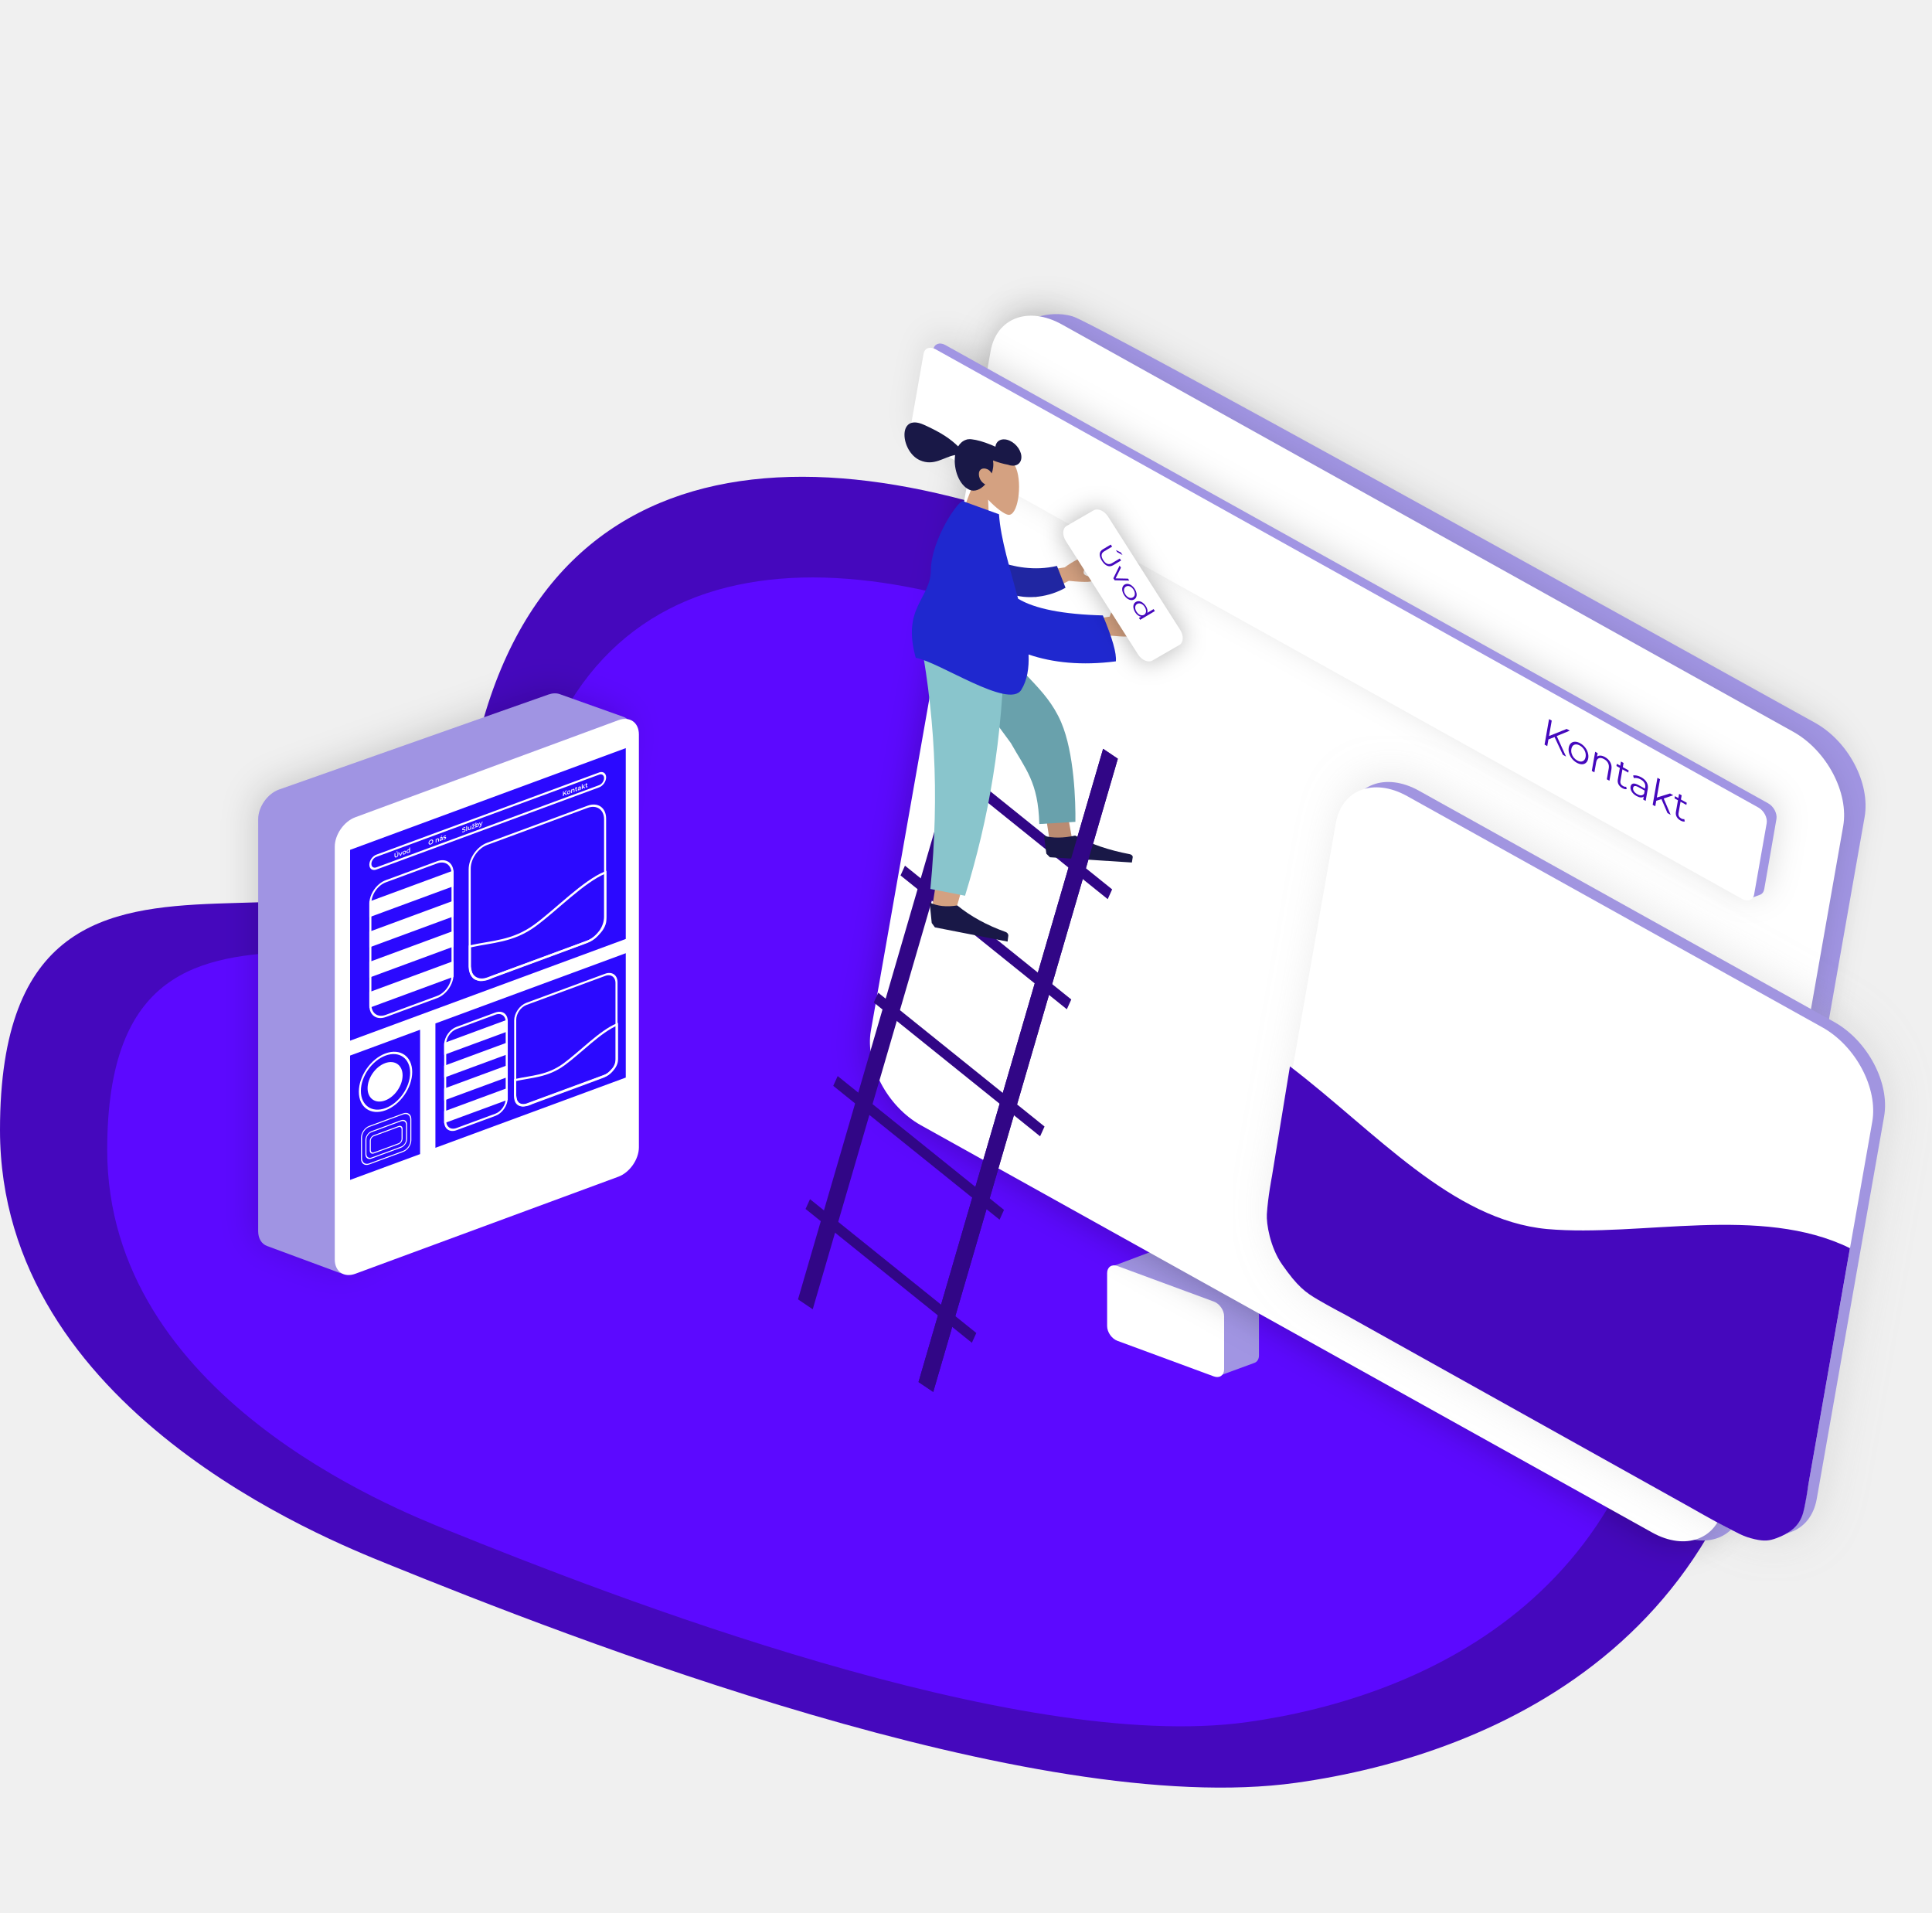
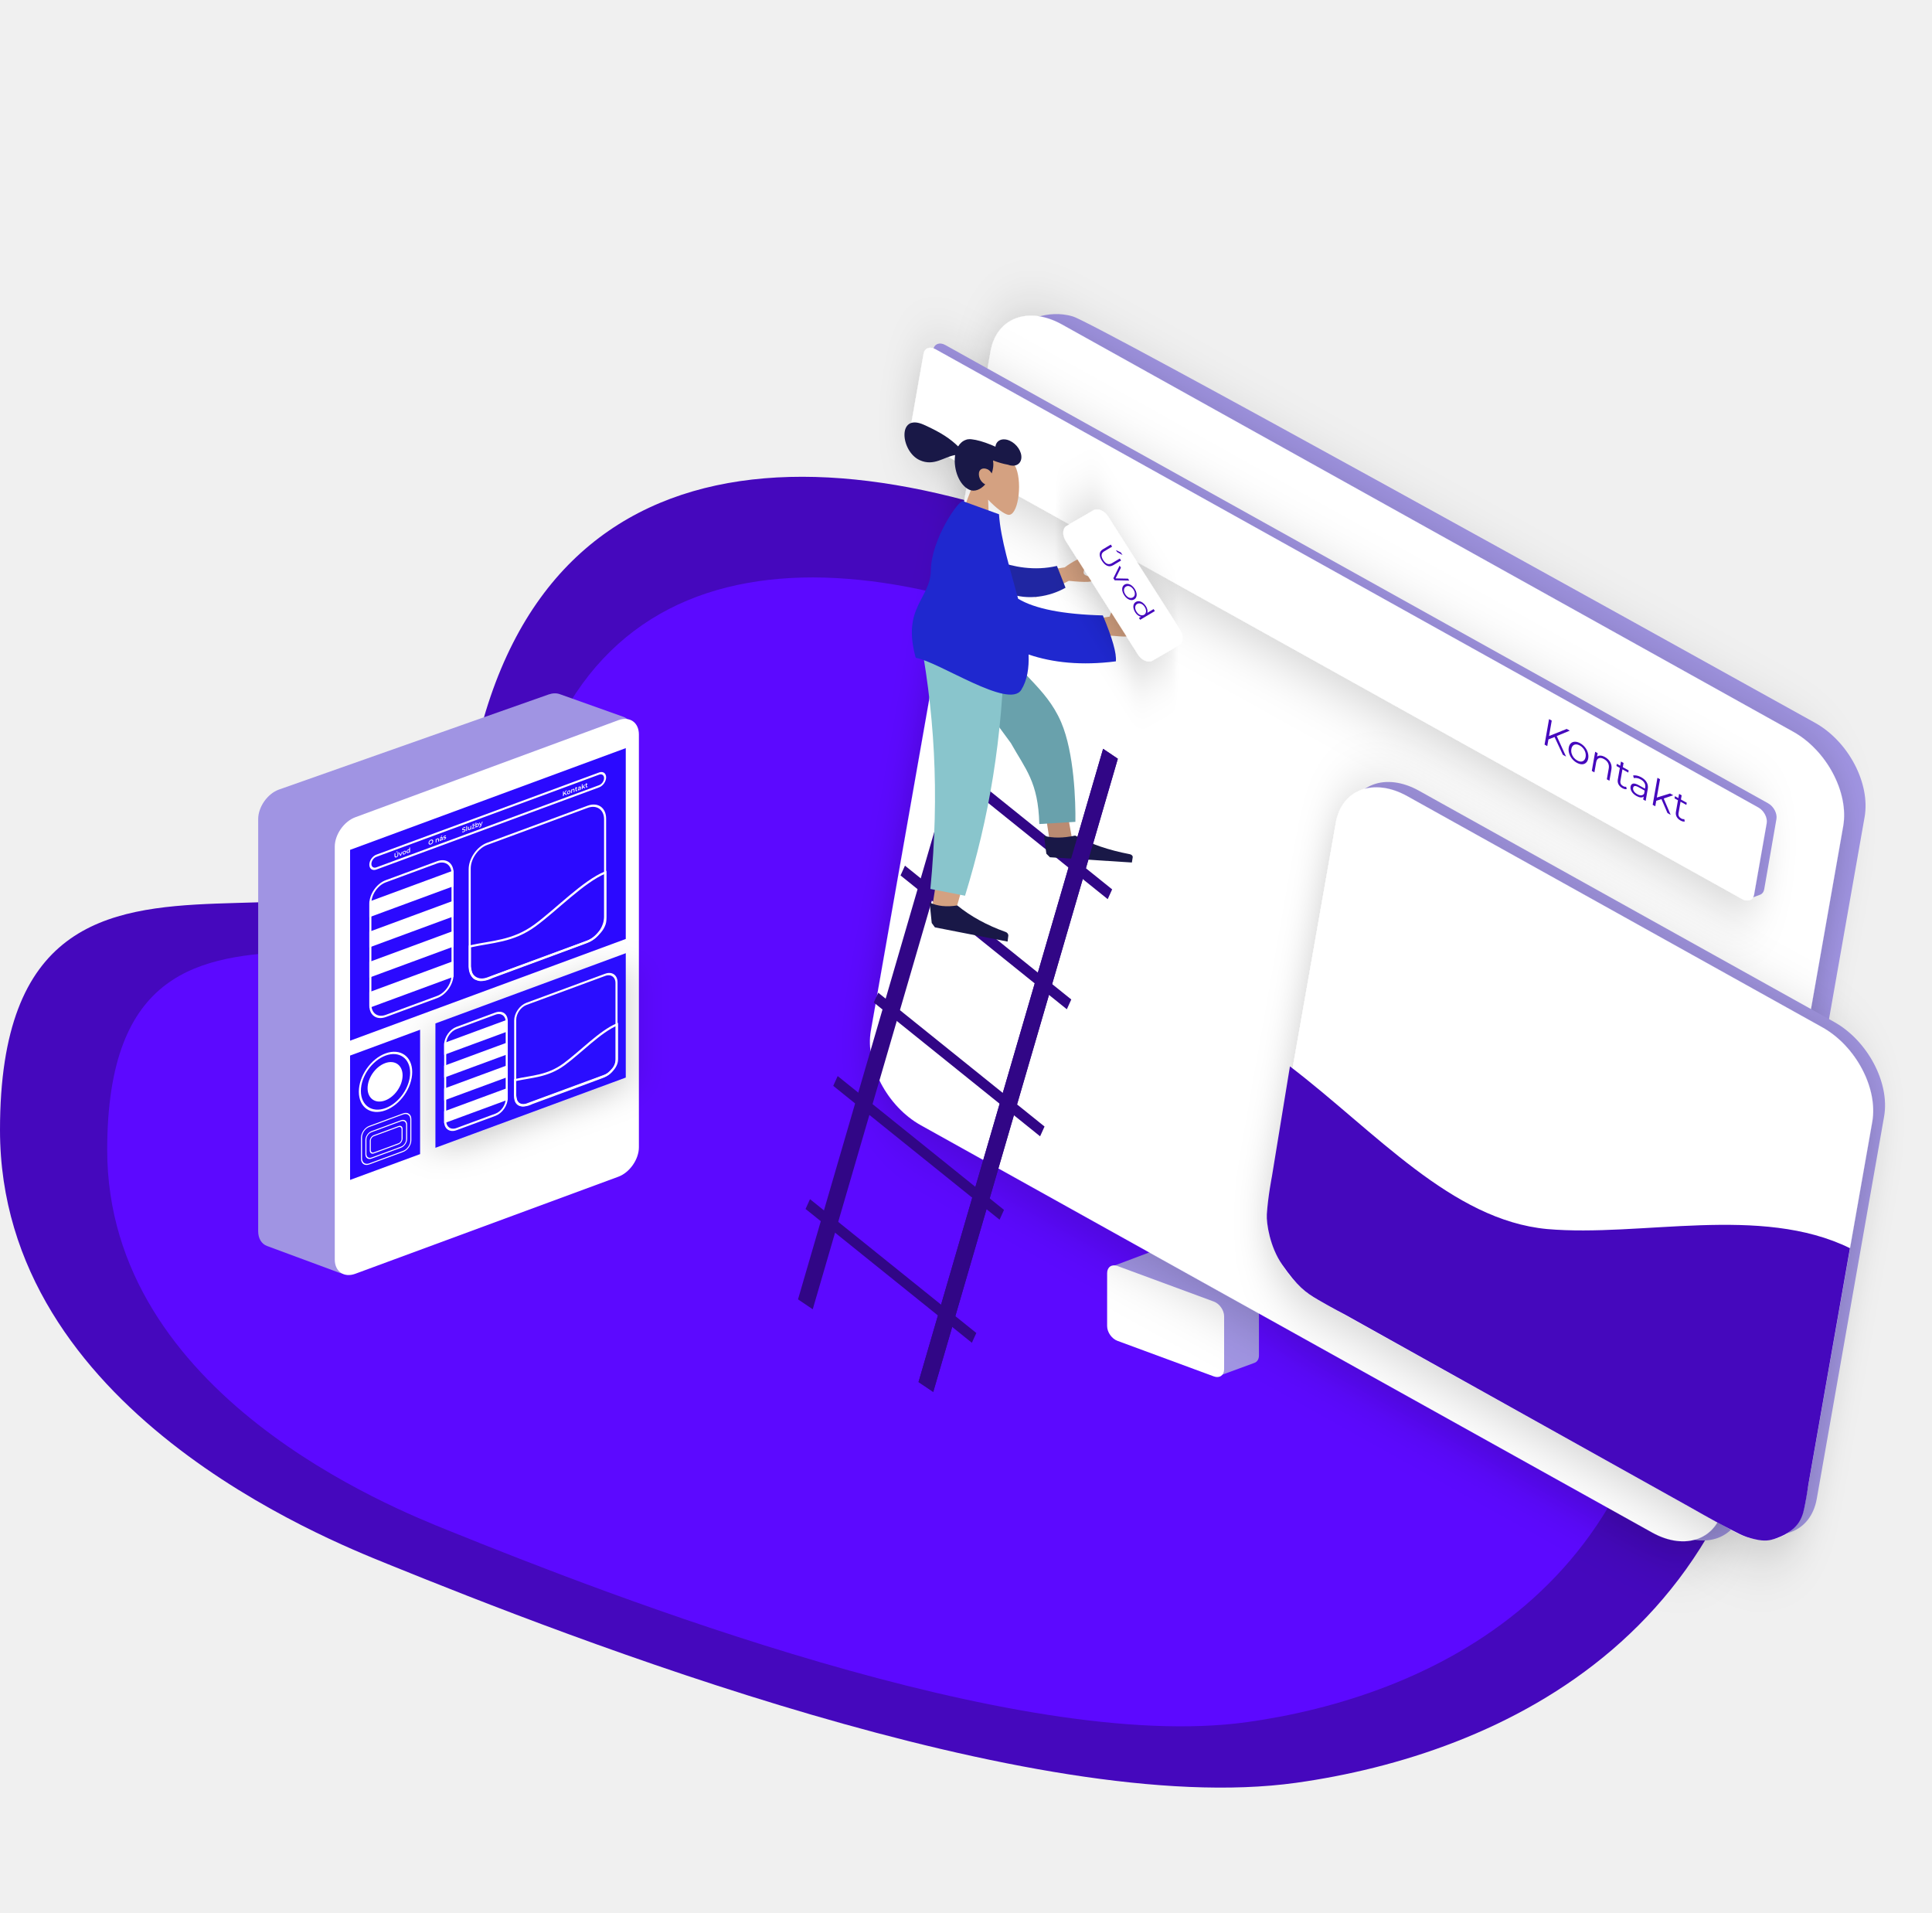
<svg xmlns="http://www.w3.org/2000/svg" width="883" height="874" viewBox="0 0 883 874" fill="none">
  <path d="M813 569.524C813 746.851 683.559 801.912 592.463 814.661C472.537 831.445 259.825 748.233 177.058 714.656C149.292 703.392 0 644.353 0 516.339C0 329.323 191.974 484.22 216.594 346.237C283.921 26.318 813 382.508 813 569.524Z" fill="#4508BD" />
  <path d="M764 572.081C764 727.501 650.162 775.76 570.047 786.934C464.576 801.645 277.505 728.713 204.715 699.283C180.296 689.411 49 637.666 49 525.466C49 361.555 217.833 497.315 239.486 376.379C298.697 95.983 764 408.169 764 572.081Z" fill="#5C09FF" />
  <path d="M525.189 572.344C526.013 572.033 527 572.081 528.004 572.481L570.826 589.504C573.367 590.514 575.391 593.477 575.391 596.186V619.398C575.391 621.041 574.633 622.3 573.364 622.766L557.041 628.751L517.766 609.333C515.898 608.409 514.342 606.434 513.813 604.315L507.496 579.01L525.189 572.344Z" fill="#A195E3" />
  <rect width="56.996" height="34.197" rx="5" transform="matrix(0.938191 0.346117 0 1 506 576.775)" fill="white" />
-   <g filter="url(#filter0_d)">
+   <g>
    <path d="M118 374.304C118 368.722 122.288 362.638 127.525 360.791L250.69 317.361C252.523 316.715 254.307 316.658 255.823 317.198L284.881 327.548C287.986 328.653 289.532 332.09 288.812 336.284L258.158 514.742C257.452 518.848 254.704 522.915 251.127 525.144L162.578 580.329C159.983 581.946 157.247 582.406 155.054 581.594L122.034 569.365C119.507 568.429 118 565.915 118 562.636V374.304Z" fill="#A094E3" />
  </g>
  <rect width="148.157" height="208.614" rx="10" transform="matrix(0.938191 -0.346117 0 1 153 376.917)" fill="white" />
  <rect width="134.301" height="87.204" transform="matrix(0.938191 -0.346117 0 1 160 388.354)" fill="#2B09FF" />
-   <rect width="92.732" height="56.831" transform="matrix(0.938191 -0.346117 0 1 199 467.676)" fill="#2B09FF" />
+   <rect width="92.732" height="56.831" transform="matrix(0.938191 -0.346117 0 1 199 467.676)" fill="#2B09FF" filter="url(#shadow-1)" />
  <rect x="0.469" y="0.327" width="114.352" height="5.807" rx="2.904" transform="matrix(0.938191 -0.346117 0 1 168.831 391.892)" stroke="white" />
  <rect x="0.469" y="0.327" width="40.026" height="61.551" rx="7.5" transform="matrix(0.938191 -0.346117 0 1 168.831 405.138)" stroke="white" />
  <rect x="1.683" y="1.173" width="37.439" height="3.587" transform="matrix(0.938191 -0.346117 0 1 168.906 453.944)" fill="white" />
  <rect x="1.683" y="1.173" width="37.439" height="3.587" transform="matrix(0.938191 -0.346117 0 1 168.906 453.944)" fill="white" />
  <rect x="1.683" y="1.173" width="37.439" height="3.587" transform="matrix(0.938191 -0.346117 0 1 168.906 453.944)" stroke="white" stroke-width="3.587" />
  <rect x="1.683" y="1.173" width="37.439" height="3.587" transform="matrix(0.938191 -0.346117 0 1 168.906 440.146)" fill="white" />
  <rect x="1.683" y="1.173" width="37.439" height="3.587" transform="matrix(0.938191 -0.346117 0 1 168.906 440.146)" fill="white" />
  <rect x="1.683" y="1.173" width="37.439" height="3.587" transform="matrix(0.938191 -0.346117 0 1 168.906 440.146)" stroke="white" stroke-width="3.587" />
  <rect x="1.683" y="1.173" width="37.439" height="3.587" transform="matrix(0.938191 -0.346117 0 1 168.906 426.347)" fill="white" />
  <rect x="1.683" y="1.173" width="37.439" height="3.587" transform="matrix(0.938191 -0.346117 0 1 168.906 426.347)" fill="white" />
  <rect x="1.683" y="1.173" width="37.439" height="3.587" transform="matrix(0.938191 -0.346117 0 1 168.906 426.347)" stroke="white" stroke-width="3.587" />
  <rect x="1.683" y="1.173" width="37.439" height="3.587" transform="matrix(0.938191 -0.346117 0 1 168.906 412.55)" fill="white" />
  <rect x="1.683" y="1.173" width="37.439" height="3.587" transform="matrix(0.938191 -0.346117 0 1 168.906 412.55)" fill="white" />
  <rect x="1.683" y="1.173" width="37.439" height="3.587" transform="matrix(0.938191 -0.346117 0 1 168.906 412.55)" stroke="white" stroke-width="3.587" />
  <rect x="0.469" y="0.327" width="29.975" height="46.227" rx="5.5" transform="matrix(0.938191 -0.346117 0 1 203.029 471.482)" stroke="white" />
  <rect x="1.271" y="0.886" width="28.267" height="2.709" transform="matrix(0.938191 -0.346117 0 1 203.078 508.291)" fill="white" />
  <rect x="1.271" y="0.886" width="28.267" height="2.709" transform="matrix(0.938191 -0.346117 0 1 203.078 508.291)" fill="white" />
  <rect x="1.271" y="0.886" width="28.267" height="2.709" transform="matrix(0.938191 -0.346117 0 1 203.078 508.291)" stroke="white" stroke-width="2.709" />
  <rect x="1.271" y="0.886" width="28.267" height="2.709" transform="matrix(0.938191 -0.346117 0 1 203.078 497.874)" fill="white" />
  <rect x="1.271" y="0.886" width="28.267" height="2.709" transform="matrix(0.938191 -0.346117 0 1 203.078 497.874)" fill="white" />
  <rect x="1.271" y="0.886" width="28.267" height="2.709" transform="matrix(0.938191 -0.346117 0 1 203.078 497.874)" stroke="white" stroke-width="2.709" />
  <rect x="1.271" y="0.886" width="28.267" height="2.709" transform="matrix(0.938191 -0.346117 0 1 203.078 487.456)" fill="white" />
  <rect x="1.271" y="0.886" width="28.267" height="2.709" transform="matrix(0.938191 -0.346117 0 1 203.078 487.456)" fill="white" />
  <rect x="1.271" y="0.886" width="28.267" height="2.709" transform="matrix(0.938191 -0.346117 0 1 203.078 487.456)" stroke="white" stroke-width="2.709" />
  <rect x="1.271" y="0.886" width="28.267" height="2.709" transform="matrix(0.938191 -0.346117 0 1 203.078 477.038)" fill="white" />
  <rect x="1.271" y="0.886" width="28.267" height="2.709" transform="matrix(0.938191 -0.346117 0 1 203.078 477.038)" fill="white" />
  <rect x="1.271" y="0.886" width="28.267" height="2.709" transform="matrix(0.938191 -0.346117 0 1 203.078 477.038)" stroke="white" stroke-width="2.709" />
  <path d="M181.188 391.781C180.916 391.881 180.704 391.878 180.552 391.773C180.4 391.665 180.324 391.459 180.324 391.155V389.97L180.69 389.835V391.005C180.69 391.417 180.857 391.561 181.191 391.438C181.523 391.315 181.689 391.048 181.689 390.636V389.466L182.049 389.333V390.518C182.049 390.822 181.973 391.084 181.821 391.304C181.671 391.522 181.46 391.68 181.188 391.781ZM181.334 389.015L181.748 388.862L181.258 389.454L180.954 389.566L181.334 389.015ZM183.935 389.135L183.291 390.975L182.928 391.109L182.283 389.745L182.649 389.61L183.116 390.626L183.598 389.26L183.935 389.135ZM184.789 390.443C184.637 390.499 184.501 390.515 184.379 390.49C184.257 390.465 184.161 390.403 184.091 390.305C184.024 390.204 183.99 390.074 183.99 389.916C183.99 389.758 184.024 389.605 184.091 389.456C184.161 389.306 184.257 389.174 184.379 389.059C184.501 388.944 184.637 388.858 184.789 388.802C184.943 388.745 185.081 388.73 185.203 388.755C185.325 388.78 185.42 388.842 185.487 388.941C185.557 389.039 185.592 389.167 185.592 389.325C185.592 389.483 185.557 389.638 185.487 389.79C185.42 389.939 185.325 390.071 185.203 390.186C185.081 390.301 184.943 390.386 184.789 390.443ZM184.789 390.122C184.919 390.074 185.026 389.989 185.11 389.866C185.195 389.743 185.237 389.606 185.237 389.456C185.237 389.306 185.195 389.201 185.11 389.14C185.026 389.079 184.919 389.072 184.789 389.12C184.66 389.168 184.553 389.253 184.469 389.377C184.386 389.499 184.345 389.635 184.345 389.785C184.345 389.935 184.386 390.041 184.469 390.103C184.553 390.163 184.66 390.17 184.789 390.122ZM187.4 387.233V389.459L187.062 389.584V389.377C187.004 389.474 186.932 389.558 186.846 389.628C186.761 389.697 186.667 389.75 186.564 389.789C186.42 389.842 186.289 389.856 186.173 389.831C186.058 389.805 185.968 389.742 185.903 389.643C185.837 389.541 185.804 389.409 185.804 389.247C185.804 389.085 185.837 388.93 185.903 388.782C185.968 388.633 186.058 388.504 186.173 388.394C186.289 388.283 186.42 388.201 186.564 388.148C186.664 388.111 186.755 388.095 186.837 388.101C186.92 388.106 186.99 388.134 187.048 388.185V387.363L187.4 387.233ZM186.606 389.452C186.691 389.421 186.767 389.373 186.834 389.308C186.902 389.241 186.955 389.162 186.995 389.072C187.034 388.981 187.054 388.886 187.054 388.786C187.054 388.686 187.034 388.605 186.995 388.544C186.955 388.482 186.902 388.444 186.834 388.429C186.767 388.412 186.691 388.419 186.606 388.45C186.522 388.481 186.446 388.53 186.378 388.597C186.311 388.662 186.257 388.74 186.218 388.83C186.179 388.921 186.159 389.016 186.159 389.116C186.159 389.216 186.179 389.297 186.218 389.358C186.257 389.42 186.311 389.459 186.378 389.476C186.446 389.491 186.522 389.483 186.606 389.452Z" fill="white" />
  <path d="M196.922 385.879C196.721 385.953 196.54 385.974 196.379 385.942C196.217 385.907 196.091 385.825 195.999 385.695C195.907 385.563 195.861 385.395 195.861 385.191C195.861 384.987 195.907 384.786 195.999 384.588C196.091 384.388 196.217 384.212 196.379 384.061C196.54 383.907 196.721 383.793 196.922 383.719C197.123 383.645 197.304 383.625 197.465 383.66C197.626 383.692 197.753 383.773 197.845 383.904C197.937 384.034 197.983 384.202 197.983 384.408C197.983 384.614 197.937 384.816 197.845 385.014C197.753 385.211 197.626 385.387 197.465 385.541C197.304 385.692 197.123 385.805 196.922 385.879ZM196.922 385.537C197.053 385.489 197.171 385.414 197.276 385.313C197.382 385.211 197.464 385.092 197.524 384.958C197.584 384.822 197.614 384.684 197.614 384.544C197.614 384.404 197.584 384.289 197.524 384.199C197.464 384.107 197.382 384.05 197.276 384.026C197.171 384.001 197.053 384.013 196.922 384.061C196.79 384.11 196.672 384.185 196.567 384.288C196.462 384.389 196.38 384.507 196.32 384.643C196.259 384.777 196.229 384.915 196.229 385.055C196.229 385.195 196.259 385.31 196.32 385.402C196.38 385.492 196.462 385.55 196.567 385.575C196.672 385.598 196.79 385.586 196.922 385.537ZM199.968 383.105C200.157 383.036 200.309 383.038 200.424 383.114C200.538 383.19 200.595 383.344 200.595 383.576V384.494L200.243 384.624V383.754C200.243 383.614 200.213 383.52 200.151 383.473C200.089 383.424 200.001 383.42 199.886 383.463C199.757 383.51 199.654 383.59 199.579 383.702C199.504 383.811 199.467 383.944 199.467 384.1V384.91L199.115 385.04V383.438L199.45 383.314V383.521C199.508 383.426 199.581 383.343 199.669 383.272C199.758 383.202 199.857 383.146 199.968 383.105ZM201.616 382.497C201.837 382.416 202.006 382.41 202.122 382.482C202.241 382.55 202.3 382.698 202.3 382.926V383.865L201.968 383.988V383.793C201.924 383.879 201.863 383.955 201.782 384.023C201.703 384.088 201.607 384.142 201.495 384.183C201.382 384.225 201.284 384.241 201.199 384.232C201.115 384.221 201.049 384.188 201.002 384.134C200.957 384.076 200.935 384.002 200.935 383.91C200.935 383.766 200.984 383.632 201.084 383.51C201.185 383.384 201.344 383.282 201.56 383.202L201.948 383.059V383.035C201.948 382.923 201.916 382.849 201.852 382.812C201.79 382.775 201.697 382.779 201.574 382.825C201.489 382.856 201.406 382.901 201.323 382.959C201.242 383.017 201.174 383.081 201.118 383.152L200.98 382.93C201.059 382.837 201.153 382.753 201.264 382.678C201.375 382.603 201.492 382.543 201.616 382.497ZM201.568 383.883C201.656 383.851 201.734 383.801 201.802 383.734C201.871 383.664 201.92 383.584 201.948 383.494V383.308L201.585 383.442C201.382 383.517 201.281 383.625 201.281 383.767C201.281 383.835 201.306 383.88 201.357 383.901C201.408 383.922 201.478 383.916 201.568 383.883ZM201.79 381.821L202.204 381.668L201.714 382.26L201.41 382.372L201.79 381.821ZM203.216 383.548C203.094 383.593 202.975 383.62 202.858 383.629C202.742 383.638 202.649 383.629 202.58 383.603L202.715 383.268C202.782 383.291 202.863 383.3 202.957 383.296C203.052 383.288 203.146 383.268 203.238 383.234C203.448 383.156 203.553 383.059 203.553 382.941C203.553 382.885 203.526 382.856 203.472 382.854C203.419 382.851 203.334 382.862 203.216 382.885C203.092 382.911 202.99 382.925 202.912 382.928C202.835 382.931 202.767 382.911 202.709 382.868C202.653 382.823 202.625 382.742 202.625 382.626C202.625 382.474 202.684 382.331 202.802 382.198C202.922 382.062 203.083 381.956 203.286 381.881C203.389 381.843 203.492 381.818 203.596 381.806C203.699 381.792 203.783 381.794 203.849 381.812L203.714 382.146C203.586 382.113 203.443 382.126 203.283 382.185C203.18 382.223 203.101 382.269 203.047 382.323C202.994 382.375 202.968 382.428 202.968 382.482C202.968 382.542 202.996 382.574 203.052 382.579C203.111 382.582 203.2 382.572 203.32 382.55C203.44 382.525 203.538 382.512 203.615 382.51C203.692 382.507 203.758 382.527 203.812 382.569C203.869 382.61 203.897 382.688 203.897 382.802C203.897 382.952 203.836 383.094 203.714 383.229C203.592 383.364 203.426 383.471 203.216 383.548Z" fill="white" />
  <path d="M211.972 380.23C211.82 380.286 211.673 380.317 211.53 380.324C211.389 380.33 211.278 380.31 211.195 380.264L211.322 379.914C211.402 379.953 211.501 379.972 211.617 379.973C211.735 379.972 211.854 379.949 211.972 379.906C212.118 379.852 212.227 379.786 212.298 379.71C212.371 379.633 212.408 379.554 212.408 379.472C212.408 379.412 212.387 379.37 212.346 379.347C212.307 379.322 212.256 379.31 212.194 379.311C212.132 379.311 212.048 379.318 211.941 379.329C211.791 379.346 211.669 379.353 211.575 379.35C211.483 379.346 211.403 379.316 211.336 379.261C211.27 379.203 211.237 379.106 211.237 378.968C211.237 378.852 211.266 378.736 211.324 378.62C211.384 378.502 211.474 378.393 211.592 378.294C211.712 378.193 211.858 378.111 212.031 378.048C212.151 378.003 212.269 377.976 212.386 377.965C212.502 377.954 212.602 377.963 212.687 377.992L212.571 378.337C212.485 378.315 212.395 378.307 212.301 378.314C212.207 378.321 212.116 378.34 212.028 378.373C211.884 378.426 211.776 378.492 211.704 378.57C211.635 378.648 211.6 378.73 211.6 378.816C211.6 378.876 211.62 378.917 211.659 378.941C211.701 378.964 211.752 378.975 211.814 378.974C211.876 378.973 211.961 378.967 212.067 378.955C212.214 378.937 212.334 378.931 212.428 378.936C212.522 378.94 212.601 378.969 212.667 379.025C212.735 379.08 212.768 379.176 212.768 379.312C212.768 379.428 212.738 379.544 212.678 379.66C212.62 379.775 212.531 379.883 212.411 379.984C212.291 380.084 212.144 380.166 211.972 380.23ZM213.097 377.558L213.449 377.429V379.655L213.097 379.784V377.558ZM215.366 377.345V378.947L215.031 379.071V378.867C214.975 378.96 214.905 379.042 214.82 379.113C214.736 379.182 214.645 379.235 214.547 379.271C214.346 379.345 214.188 379.344 214.071 379.269C213.957 379.191 213.9 379.035 213.9 378.801V377.886L214.252 377.757V378.621C214.252 378.765 214.282 378.861 214.342 378.911C214.404 378.958 214.491 378.961 214.603 378.92C214.729 378.873 214.829 378.796 214.902 378.687C214.977 378.575 215.014 378.441 215.014 378.285V377.475L215.366 377.345ZM217 378.044V378.344L215.703 378.823V378.586L216.528 377.217L215.72 377.515V377.215L216.978 376.751V376.988L216.15 378.358L217 378.044ZM216.888 376.154L216.511 376.704L216.19 376.822L215.813 376.551L216.103 376.444L216.35 376.574L216.598 376.261L216.888 376.154ZM218.158 376.297C218.304 376.243 218.435 376.229 218.549 376.255C218.665 376.28 218.756 376.343 218.822 376.442C218.888 376.542 218.921 376.673 218.921 376.835C218.921 376.997 218.888 377.153 218.822 377.303C218.756 377.452 218.665 377.581 218.549 377.692C218.435 377.802 218.304 377.884 218.158 377.938C218.055 377.977 217.96 377.992 217.874 377.986C217.789 377.979 217.718 377.949 217.66 377.894V378.101L217.325 378.225V375.999L217.677 375.869V376.688C217.737 376.596 217.807 376.517 217.888 376.451C217.97 376.385 218.06 376.333 218.158 376.297ZM218.118 377.632C218.248 377.584 218.354 377.499 218.436 377.377C218.521 377.253 218.563 377.117 218.563 376.967C218.563 376.817 218.521 376.711 218.436 376.651C218.354 376.589 218.248 376.582 218.118 376.63C218.034 376.661 217.958 376.71 217.89 376.777C217.823 376.842 217.769 376.92 217.73 377.01C217.691 377.101 217.671 377.196 217.671 377.296C217.671 377.396 217.691 377.477 217.73 377.538C217.769 377.6 217.823 377.639 217.89 377.656C217.958 377.671 218.034 377.663 218.118 377.632ZM220.62 375.407L219.917 377.398C219.851 377.596 219.771 377.747 219.677 377.852C219.584 377.958 219.47 378.036 219.337 378.085C219.262 378.113 219.188 378.128 219.115 378.128C219.041 378.129 218.981 378.116 218.934 378.087L219.075 377.759C219.109 377.781 219.148 377.793 219.193 377.796C219.24 377.799 219.287 377.792 219.334 377.775C219.396 377.752 219.447 377.716 219.486 377.667C219.527 377.618 219.565 377.547 219.599 377.455L219.624 377.383L218.968 376.016L219.334 375.882L219.807 376.892L220.283 375.532L220.62 375.407Z" fill="white" />
  <path d="M257.991 362.683L257.678 363.14V363.677L257.312 363.812V361.712L257.678 361.577V362.654L258.652 361.217L259.063 361.066L258.236 362.31L259.114 363.147L258.686 363.305L257.991 362.683ZM259.939 362.864C259.787 362.92 259.65 362.935 259.528 362.91C259.406 362.885 259.31 362.824 259.241 362.725C259.173 362.624 259.139 362.495 259.139 362.337C259.139 362.179 259.173 362.025 259.241 361.876C259.31 361.727 259.406 361.594 259.528 361.479C259.65 361.364 259.787 361.279 259.939 361.223C260.093 361.166 260.23 361.15 260.352 361.175C260.474 361.2 260.569 361.262 260.637 361.361C260.706 361.46 260.741 361.588 260.741 361.746C260.741 361.904 260.706 362.059 260.637 362.21C260.569 362.359 260.474 362.491 260.352 362.606C260.23 362.721 260.093 362.807 259.939 362.864ZM259.939 362.543C260.068 362.495 260.175 362.41 260.26 362.287C260.344 362.163 260.386 362.027 260.386 361.877C260.386 361.727 260.344 361.621 260.26 361.561C260.175 361.5 260.068 361.493 259.939 361.541C259.809 361.589 259.702 361.674 259.618 361.797C259.535 361.92 259.494 362.056 259.494 362.206C259.494 362.356 259.535 362.462 259.618 362.523C259.702 362.584 259.809 362.591 259.939 362.543ZM261.93 360.488C262.12 360.418 262.272 360.421 262.386 360.497C262.5 360.573 262.558 360.727 262.558 360.959V361.877L262.206 362.006V361.136C262.206 360.996 262.175 360.903 262.113 360.856C262.051 360.807 261.963 360.803 261.848 360.845C261.719 360.893 261.617 360.973 261.542 361.085C261.467 361.194 261.429 361.327 261.429 361.483V362.293L261.077 362.423V360.821L261.412 360.697V360.904C261.47 360.809 261.544 360.726 261.632 360.655C261.72 360.585 261.819 360.529 261.93 360.488ZM263.908 361.292C263.866 361.343 263.816 361.389 263.756 361.429C263.697 361.468 263.635 361.5 263.57 361.524C263.405 361.585 263.277 361.586 263.187 361.528C263.097 361.469 263.052 361.351 263.052 361.175V360.404L262.804 360.496V360.196L263.052 360.104V359.738L263.404 359.609V359.975L263.806 359.826V360.126L263.404 360.275V361.037C263.404 361.115 263.422 361.168 263.457 361.197C263.493 361.224 263.544 361.225 263.612 361.2C263.691 361.171 263.756 361.124 263.809 361.061L263.908 361.292ZM264.771 359.44C264.993 359.358 265.161 359.353 265.278 359.424C265.396 359.493 265.455 359.641 265.455 359.869V360.808L265.123 360.93V360.735C265.08 360.821 265.018 360.898 264.937 360.966C264.858 361.031 264.763 361.084 264.65 361.126C264.537 361.167 264.439 361.184 264.355 361.175C264.27 361.164 264.204 361.131 264.158 361.076C264.112 361.019 264.09 360.944 264.09 360.852C264.09 360.708 264.14 360.575 264.239 360.452C264.34 360.327 264.499 360.224 264.715 360.145L265.103 360.002V359.978C265.103 359.866 265.071 359.791 265.008 359.755C264.946 359.718 264.853 359.722 264.729 359.768C264.644 359.799 264.561 359.844 264.478 359.902C264.398 359.96 264.329 360.024 264.273 360.095L264.135 359.873C264.214 359.78 264.309 359.696 264.419 359.621C264.53 359.546 264.647 359.486 264.771 359.44ZM264.723 360.826C264.811 360.793 264.889 360.744 264.957 360.677C265.026 360.607 265.075 360.527 265.103 360.437V360.251L264.74 360.385C264.537 360.459 264.436 360.568 264.436 360.71C264.436 360.778 264.461 360.822 264.512 360.844C264.563 360.865 264.633 360.859 264.723 360.826ZM266.52 359.728L266.258 360.088V360.511L265.907 360.641V358.415L266.258 358.285V359.629L266.987 358.64L267.41 358.485L266.782 359.388L267.469 360.065L267.041 360.223L266.52 359.728ZM268.599 359.561C268.558 359.612 268.507 359.658 268.447 359.698C268.389 359.737 268.327 359.769 268.262 359.793C268.097 359.854 267.969 359.855 267.879 359.797C267.789 359.738 267.744 359.62 267.744 359.444V358.673L267.496 358.765V358.465L267.744 358.373V358.007L268.096 357.878V358.244L268.498 358.095V358.395L268.096 358.544V359.306C268.096 359.384 268.113 359.437 268.149 359.466C268.185 359.493 268.236 359.494 268.304 359.469C268.383 359.44 268.448 359.394 268.501 359.33L268.599 359.561Z" fill="white" />
  <rect x="0.469" y="0.327" width="65.966" height="61.551" rx="8.5" transform="matrix(0.938191 -0.346117 0 1 214.226 388.391)" stroke="white" />
  <path fill-rule="evenodd" clip-rule="evenodd" d="M214.755 432.484C224.929 430.194 234.314 430.321 244.488 422.909C254.519 415.55 266.505 402.903 276.679 398.661V419.508C276.679 419.508 276.726 421.137 276.295 422.308C275.831 423.566 275.339 424.515 274.357 425.7C273.678 426.519 272.321 427.954 271.449 428.607C270.241 429.513 269.494 429.903 268.274 430.404C267.053 430.905 265.104 431.599 265.104 431.599L225.083 446.395C225.083 446.395 223.049 447.366 221.878 447.578C219.601 447.99 219.293 447.887 218.147 447.505C216.694 447.021 216.491 446.699 215.724 445.567C215.048 444.569 214.755 441.691 214.755 441.691L214.755 432.484Z" stroke="white" />
  <rect x="0.469" y="0.327" width="49.35" height="46.031" rx="5.5" transform="matrix(0.938191 -0.346117 0 1 235.029 460.46)" stroke="white" />
  <path fill-rule="evenodd" clip-rule="evenodd" d="M235.419 493.572C243.069 491.85 250.125 491.945 257.775 486.373C265.316 480.84 274.329 471.33 281.978 468.141V483.816C281.978 483.816 282.014 485.04 281.69 485.921C281.341 486.867 280.971 487.58 280.232 488.471C279.722 489.087 278.702 490.166 278.046 490.657C277.138 491.338 276.576 491.631 275.659 492.008C274.741 492.384 273.275 492.907 273.275 492.907L243.185 504.031C243.185 504.031 241.655 504.761 240.774 504.921C239.063 505.23 238.831 505.153 237.97 504.866C236.877 504.502 236.725 504.26 236.148 503.409C235.64 502.658 235.419 500.494 235.419 500.494L235.419 493.572Z" stroke="white" />
  <rect width="34.108" height="56.831" transform="matrix(0.938191 -0.346117 0 1 160 482.354)" fill="#2B09FF" />
  <circle r="12.5" transform="matrix(0.938191 -0.346117 0 1 176.196 494.37)" stroke="white" />
  <circle r="8.527" transform="matrix(0.938191 -0.346117 0 1 176 494.349)" fill="white" />
  <rect x="0.235" y="0.163" width="24.015" height="17.135" rx="3.75" transform="matrix(0.938191 -0.346117 0 1 165.014 515.953)" stroke="white" stroke-width="0.5" />
  <rect x="0.235" y="0.163" width="19.833" height="12.067" rx="2.75" transform="matrix(0.938191 -0.346117 0 1 167.014 517.99)" stroke="white" stroke-width="0.5" />
  <rect x="0.235" y="0.163" width="15.488" height="7.87" rx="1.75" transform="matrix(0.938191 -0.346117 0 1 169.014 519.486)" stroke="white" stroke-width="0.5" />
-   <g filter="url(#filter1_d)">
+   <g>
    <path d="M490.356 144.609C500.5 147.652 745.971 283.846 829.533 330.284C844.846 338.794 854.9 358.031 852.2 373.354L796.829 687.641C794.13 702.962 779.532 708.471 764.224 699.947L431.69 514.771C416.327 506.216 406.098 486.787 408.884 471.455L467.724 147.667C467.724 147.667 478.122 140.939 490.356 144.609Z" fill="#A195E3" />
  </g>
-   <g filter="url(#filter2_d)">
-     <rect width="421.768" height="395.713" rx="30" transform="matrix(0.923938 0.514507 -0.162915 0.924705 457.603 132.824)" fill="white" />
+   <g>
+     <rect width="421.768" height="395.713" rx="30" transform="matrix(0.923938 0.514507 -0.162915 0.924705 457.603 132.824)" fill="white" filter="url(#shadow-1)" />
  </g>
-   <g filter="url(#filter3_d)">
+   <g>
    <rect width="265.352" height="248.96" rx="30" transform="matrix(0.923938 0.514507 -0.162915 0.924705 620.831 345.91)" fill="#A195E0" />
  </g>
-   <rect width="265.352" height="248.96" rx="30" transform="matrix(0.923938 0.514507 -0.162915 0.924705 615.411 348.356)" fill="white" />
-   <g filter="url(#filter4_d)">
+   <rect width="265.352" height="248.96" rx="30" transform="matrix(0.923938 0.514507 -0.162915 0.924705 615.411 348.356)" fill="white" filter="url(#shadow-1)" />
+   <g>
    <path d="M426.566 159.692C427.016 157.139 429.449 156.221 432 157.641L808.092 367.073C810.639 368.492 812.343 371.707 811.899 374.26L806.316 406.353C806.099 407.598 805.391 408.513 804.352 408.891L799.249 410.747L424.599 199.464C422.062 198.034 420.376 194.827 420.824 192.285L426.566 159.692Z" fill="#A195E3" />
  </g>
-   <rect width="417.043" height="45.214" rx="5" transform="matrix(0.923938 0.514507 -0.162915 0.924705 422.93 157.001)" fill="white" />
+   <rect width="417.043" height="45.214" rx="5" transform="matrix(0.923938 0.514507 -0.162915 0.924705 422.93 157.001)" fill="white" filter="url(#shadow-1)" />
  <path d="M710.498 336.789L707.694 337.878L707.155 340.941L705.924 340.255L707.977 328.604L709.208 329.289L707.967 336.33L716.043 333.096L717.456 333.883L711.488 336.353L715.753 345.729L714.289 344.914L710.498 336.789ZM720.653 348.549C719.811 348.079 719.084 347.468 718.474 346.714C717.867 345.949 717.428 345.12 717.159 344.227C716.891 343.334 716.831 342.46 716.982 341.606C717.133 340.751 717.461 340.094 717.969 339.633C718.476 339.172 719.101 338.942 719.844 338.941C720.587 338.94 721.379 339.175 722.222 339.644C723.065 340.113 723.791 340.725 724.401 341.478C725.011 342.232 725.444 343.053 725.702 343.939C725.971 344.832 726.03 345.706 725.88 346.561C725.729 347.415 725.4 348.073 724.893 348.533C724.397 349 723.776 349.24 723.031 349.252C722.288 349.252 721.496 349.018 720.653 348.549ZM720.838 347.5C721.459 347.846 722.038 348.016 722.574 348.01C723.124 347.999 723.583 347.81 723.953 347.443C724.322 347.076 724.565 346.56 724.682 345.894C724.799 345.228 724.765 344.557 724.58 343.881C724.395 343.205 724.077 342.59 723.627 342.035C723.19 341.474 722.661 341.021 722.04 340.676C721.419 340.33 720.834 340.162 720.284 340.173C719.748 340.179 719.289 340.362 718.909 340.723C718.54 341.09 718.297 341.607 718.179 342.273C718.062 342.938 718.096 343.609 718.281 344.285C718.478 344.967 718.794 345.588 719.231 346.149C719.682 346.704 720.217 347.154 720.838 347.5ZM733.53 345.941C734.628 346.552 735.442 347.359 735.971 348.36C736.514 349.357 736.678 350.466 736.463 351.686L735.568 356.763L734.388 356.105L735.261 351.145C735.422 350.235 735.317 349.415 734.946 348.685C734.576 347.955 733.969 347.355 733.126 346.886C732.184 346.361 731.386 346.227 730.732 346.484C730.091 346.737 729.683 347.357 729.509 348.344L728.7 352.938L727.519 352.281L729.061 343.525L730.192 344.155L729.908 345.77C730.323 345.416 730.839 345.253 731.455 345.279C732.085 345.3 732.776 345.521 733.53 345.941ZM743.475 360.581C743.218 360.657 742.913 360.658 742.561 360.584C742.222 360.505 741.875 360.366 741.52 360.169C740.7 359.712 740.107 359.138 739.741 358.447C739.376 357.756 739.265 357.006 739.408 356.196L740.34 350.903L738.777 350.032L738.953 349.034L740.516 349.904L740.853 347.99L742.034 348.648L741.697 350.562L744.358 352.043L744.182 353.042L741.521 351.56L740.6 356.787C740.508 357.308 740.565 357.779 740.772 358.198C740.991 358.613 741.344 358.956 741.832 359.227C742.076 359.363 742.316 359.454 742.551 359.5C742.798 359.552 743.017 359.552 743.208 359.5L743.475 360.581ZM750.145 355.193C751.287 355.829 752.112 356.605 752.62 357.522C753.13 358.427 753.286 359.44 753.089 360.561L752.133 365.987L751.002 365.357L751.242 363.993C750.896 364.299 750.44 364.435 749.874 364.4C749.319 364.371 748.687 364.159 747.977 363.764C747.001 363.221 746.266 362.556 745.772 361.769C745.277 360.982 745.098 360.205 745.233 359.44C745.364 358.696 745.735 358.245 746.348 358.086C746.971 357.934 747.87 358.185 749.046 358.84L751.823 360.386L751.917 359.853C752.05 359.099 751.94 358.41 751.587 357.787C751.236 357.153 750.656 356.611 749.846 356.16C749.292 355.851 748.743 355.649 748.2 355.554C747.659 355.447 747.177 355.453 746.754 355.571L746.377 354.393C746.887 354.262 747.47 354.27 748.126 354.416C748.785 354.551 749.457 354.81 750.145 355.193ZM748.324 362.934C748.989 363.305 749.587 363.473 750.116 363.439C750.648 363.393 751.081 363.147 751.415 362.7L751.668 361.268L748.923 359.74C747.427 358.907 746.586 359.011 746.403 360.055C746.313 360.565 746.435 361.078 746.771 361.594C747.108 362.098 747.626 362.545 748.324 362.934ZM759.357 365.185L756.961 365.934L756.521 368.431L755.34 367.773L757.516 355.423L758.697 356.08L757.222 364.453L763.285 362.583L764.749 363.398L760.376 364.893L763.556 372.348L762.109 371.542L759.357 365.185ZM770.029 375.368C769.772 375.444 769.467 375.445 769.115 375.371C768.776 375.292 768.429 375.153 768.074 374.956C767.254 374.499 766.661 373.925 766.296 373.234C765.93 372.543 765.819 371.793 765.962 370.983L766.894 365.69L765.331 364.819L765.507 363.821L767.07 364.691L767.408 362.777L768.588 363.435L768.251 365.349L770.912 366.831L770.736 367.829L768.075 366.347L767.154 371.574C767.062 372.095 767.12 372.566 767.326 372.985C767.545 373.4 767.898 373.743 768.386 374.015C768.63 374.15 768.87 374.241 769.105 374.287C769.352 374.339 769.571 374.339 769.763 374.287L770.029 375.368Z" fill="#4508BD" />
  <path fill-rule="evenodd" clip-rule="evenodd" d="M589.554 487.292C628.667 517.157 663.418 557.528 707.072 561.626C750.156 565.407 804.656 550.321 845.5 570.37L826.5 678.37C826.5 678.37 825.821 683.262 825 687.37C824 692.37 823 698.87 811.999 702.87C808.712 704.065 806.5 704.37 802 703.37C796.529 702.154 793.893 700.317 789 697.87C784.106 695.423 772 688.5 772 688.5L614.999 600.87C614.999 600.87 608.5 597.5 602.5 594C596.58 590.546 592.999 587.87 585.999 577.87C580.427 569.91 578.739 559.033 578.999 554.87C579.499 546.87 581.32 537.592 581.32 537.592L589.554 487.292Z" fill="#4508BD" />
  <line y1="-3.5" x2="360.677" y2="-3.5" transform="matrix(0.233904 -0.802249 0.961054 0.647207 371.45 598.286)" stroke="#310686" stroke-width="7" />
  <line y1="-3.5" x2="360.677" y2="-3.5" transform="matrix(0.233904 -0.802249 0.961054 0.647207 426.526 636.064)" stroke="#310686" stroke-width="7" />
  <line y1="-3" x2="84.14" y2="-3" transform="matrix(0.903395 0.726851 -0.338123 0.745361 368.173 552.448)" stroke="#310686" stroke-width="6" />
  <line y1="-3" x2="84.14" y2="-3" transform="matrix(0.903395 0.726851 -0.338123 0.745361 399.355 458.096)" stroke="#310686" stroke-width="6" />
  <line y1="-3" x2="84.14" y2="-3" transform="matrix(0.903395 0.726851 -0.338123 0.745361 430.256 349.723)" stroke="#310686" stroke-width="6" />
  <line y1="-3" x2="84.14" y2="-3" transform="matrix(0.903395 0.726851 -0.338123 0.745361 411.578 400.043)" stroke="#310686" stroke-width="6" />
  <line y1="-3" x2="84.14" y2="-3" transform="matrix(0.903395 0.726851 -0.338123 0.745361 380.827 496.193)" stroke="#310686" stroke-width="6" />
  <path fill-rule="evenodd" clip-rule="evenodd" d="M445.287 219.976C442.884 215.835 441.435 211.427 442.188 207.548C444.358 196.372 461.706 206.78 464.489 214.15C467.272 221.52 465.225 236.154 460.677 235.222C458.863 234.85 455.211 232.151 451.612 228.331L452.296 244.954L438.093 238.62L445.287 219.976Z" fill="#D4A181" />
  <path fill-rule="evenodd" clip-rule="evenodd" d="M450.293 221.354C448.19 223.658 445.497 224.898 443.063 223.813C438.441 221.751 435.779 214.639 436.451 208.567C436.475 208.354 436.503 208.144 436.535 207.938C431.306 208.823 426.869 213.186 420.399 210.301C411.596 206.376 409.896 188.594 422.194 194.078C430.558 197.808 434.548 200.757 437.912 203.985C438.81 202.496 440.044 201.457 441.465 200.981C441.815 200.798 442.33 200.704 442.982 200.694C443.382 200.674 443.792 200.694 444.208 200.758C446.426 200.994 449.579 201.868 453.05 203.301C453.699 203.568 454.334 203.845 454.952 204.129C455.292 201.154 458.204 199.923 461.467 201.377C464.735 202.835 467.117 206.438 466.786 209.424C466.467 212.312 463.727 213.567 460.591 212.328C458.751 212.035 456.417 211.382 453.858 210.404C454.011 211.362 454.038 212.386 453.917 213.475C453.811 214.436 453.582 215.404 453.254 216.344C452.768 215.499 452.074 214.78 451.326 214.446C449.232 213.512 447.601 214.436 447.416 216.107C447.181 218.228 448.351 220.359 450.293 221.354Z" fill="#191847" />
  <path fill-rule="evenodd" clip-rule="evenodd" d="M477 366.554L480.723 390.514L490.821 388.036L487.063 367.095L477 366.554Z" fill="#BA8B72" />
  <path fill-rule="evenodd" clip-rule="evenodd" d="M419.496 285.541C427.25 324.566 430.069 345.575 430.301 349.028C430.533 352.481 432.432 375.674 426.099 414.383L436.659 416.45C447.477 380.245 449.679 357.854 450.814 353.044C451.949 348.234 454.367 328.25 456.894 292.864L419.496 285.541Z" fill="#D4A181" />
  <path fill-rule="evenodd" clip-rule="evenodd" d="M428.701 287.343C433.374 300.183 447.804 320.307 462 339.554C468.679 351.486 474.538 357.34 475 376.554L491.5 375.554C491.63 366.549 491 344.054 485 330.054C477.846 313.362 464.113 307.212 457.977 293.076L428.701 287.343Z" fill="#69A1AC" />
  <path fill-rule="evenodd" clip-rule="evenodd" d="M419.422 285.526C427.145 324.545 429.496 361.956 425.216 406.214L441.061 409.317C452.006 373.708 458.232 338.159 459.168 293.309L419.422 285.526Z" fill="#89C5CC" />
  <path fill-rule="evenodd" clip-rule="evenodd" d="M425.833 421.766L424.89 412.43C428.464 414.102 432.673 414.545 437.519 413.759C443.675 418.774 451.058 422.821 459.67 425.9C460.327 426.135 460.855 426.829 460.85 427.451C460.85 427.491 460.847 427.531 460.842 427.569L460.498 430.269L439.521 426.162L427.285 423.766L425.833 421.766Z" fill="#191847" />
  <path fill-rule="evenodd" clip-rule="evenodd" d="M478.225 390.11L477.166 381.926C481.195 383.046 485.941 383.011 491.406 381.822C498.345 385.645 506.669 388.485 516.378 390.341C517.119 390.483 517.714 391.045 517.708 391.597C517.708 391.633 517.705 391.668 517.699 391.703L517.31 394.132L493.657 392.619L479.86 391.736L478.225 390.11Z" fill="#191847" />
  <line y1="-3.5" x2="360.677" y2="-3.5" transform="matrix(0.233904 -0.802249 0.961054 0.647207 426.528 636.064)" stroke="#310686" stroke-width="7" />
  <path fill-rule="evenodd" clip-rule="evenodd" d="M465.812 262.456L486.609 259.267C490.098 256.663 493.523 254.9 496.885 253.978C497.909 253.946 499.693 254.349 497.988 256.536C496.283 258.723 494.622 261.143 495.458 262.31C496.294 263.478 498.426 263.044 499.418 264.84C500.079 266.037 496.443 266.231 488.511 265.42L473.325 272.949L465.812 262.456ZM498.016 283.196L507.152 281.781C508.49 277.67 510.044 275.921 511.814 276.535C513.182 276.431 510.731 281.349 513.316 281.783C515.9 282.217 522.253 280.081 523.324 281.371C524.908 283.28 523.42 286.836 521.707 288.252C518.504 290.898 515.879 291.248 509.412 290.607C506.031 290.272 502.363 290.729 498.409 291.977L498.016 283.196Z" fill="#D4A181" />
  <path fill-rule="evenodd" clip-rule="evenodd" d="M455.792 256.43C463.024 258.981 472.688 261.037 483.065 258.602L486.983 268.577C479.791 272.654 469.734 274.499 461.012 271.102C454.138 268.425 450.737 259.295 455.792 256.43Z" fill="#2026A2" />
  <path fill-rule="evenodd" clip-rule="evenodd" d="M465.333 273.609C472.983 278.202 485.887 280.74 504.044 281.223C508.401 291.607 510.383 298.601 509.992 302.208C494.381 304.231 481.046 302.82 470.097 299.074C470.357 305.334 469.483 310.884 466.751 315.253C461.134 324.236 429.31 302.485 418.533 300.583C412.097 277.496 425.233 273.828 425.432 260.622C425.651 246.159 438.269 228.354 440.079 229.011L456.582 234.998C457.335 246.377 461.743 260.215 465.333 273.609Z" fill="#1F28CF" />
-   <g filter="url(#filter5_d)">
-     <rect width="62.938" height="27.535" rx="5" transform="matrix(0.622582 0.977772 -0.701851 0.404671 503.326 231.184)" fill="white" />
-   </g>
+   <rect width="62.938" height="27.535" rx="5" transform="matrix(0.622582 0.977772 -0.701851 0.404671 503.326 231.184)" fill="white" filter="url(#shadow-1)" />
  <path d="M503.638 256.298C502.897 255.15 502.554 254.116 502.611 253.194C502.667 252.273 503.145 251.546 504.044 251.012L507.673 248.856L508.278 249.793L504.676 251.933C503.94 252.37 503.541 252.928 503.478 253.608C503.416 254.287 503.669 255.066 504.236 255.943C504.808 256.83 505.425 257.398 506.087 257.647C506.749 257.896 507.447 257.802 508.184 257.365L511.785 255.225L512.374 256.137L508.745 258.293C507.846 258.827 506.954 258.913 506.069 258.551C505.19 258.197 504.38 257.446 503.638 256.298ZM512.254 252.441L513.031 253.644L510.584 252.259L510.012 251.373L512.254 252.441ZM516.114 265.303L509.44 265.168L508.844 264.243L511.699 258.465L512.304 259.402L509.86 264.305L515.542 264.416L516.114 265.303ZM513.764 271.961C513.35 271.319 513.079 270.68 512.952 270.043C512.83 269.403 512.858 268.826 513.036 268.311C513.213 267.797 513.534 267.402 513.998 267.126C514.463 266.85 514.975 266.751 515.533 266.828C516.092 266.904 516.64 267.139 517.178 267.532C517.716 267.926 518.192 268.443 518.606 269.084C519.02 269.726 519.291 270.365 519.418 271.002C519.546 271.639 519.518 272.21 519.335 272.716C519.158 273.23 518.837 273.625 518.373 273.901C517.908 274.177 517.396 274.276 516.838 274.2C516.284 274.131 515.736 273.902 515.192 273.513C514.654 273.12 514.178 272.602 513.764 271.961ZM514.334 271.622C514.64 272.095 514.988 272.472 515.378 272.754C515.78 273.041 516.191 273.205 516.611 273.248C517.031 273.29 517.422 273.204 517.784 272.989C518.146 272.774 518.401 272.477 518.548 272.097C518.695 271.718 518.722 271.293 518.627 270.824C518.544 270.359 518.35 269.891 518.045 269.418C517.74 268.945 517.386 268.565 516.984 268.279C516.593 267.997 516.185 267.83 515.76 267.779C515.34 267.737 514.949 267.823 514.587 268.038C514.225 268.253 513.97 268.55 513.823 268.93C513.681 269.318 513.652 269.744 513.735 270.209C513.829 270.678 514.029 271.149 514.334 271.622ZM527.817 279.239L521.102 283.228L520.546 282.367L521.488 281.808C520.993 281.728 520.517 281.514 520.06 281.167C519.607 280.829 519.201 280.381 518.841 279.824C518.438 279.199 518.175 278.572 518.053 277.944C517.931 277.316 517.962 276.749 518.145 276.243C518.327 275.737 518.654 275.345 519.125 275.065C519.595 274.786 520.107 274.68 520.66 274.748C521.214 274.817 521.754 275.045 522.28 275.433C522.812 275.818 523.28 276.323 523.683 276.947C524.032 277.488 524.264 278.021 524.379 278.549C524.506 279.081 524.505 279.578 524.377 280.039L527.237 278.34L527.817 279.239ZM519.461 279.561C519.76 280.025 520.106 280.398 520.496 280.68C520.898 280.967 521.309 281.131 521.729 281.174C522.155 281.225 522.548 281.143 522.91 280.928C523.272 280.713 523.524 280.411 523.666 280.023C523.813 279.644 523.84 279.219 523.745 278.75C523.662 278.285 523.471 277.821 523.171 277.357C522.866 276.884 522.512 276.504 522.11 276.217C521.719 275.936 521.311 275.769 520.886 275.718C520.466 275.676 520.075 275.762 519.713 275.977C519.351 276.192 519.097 276.489 518.949 276.869C518.807 277.257 518.778 277.683 518.861 278.148C518.955 278.617 519.155 279.088 519.461 279.561Z" fill="#4508BD" />
  <defs>
+     <filter id="shadow-1" x="-50%" y="-50%" width="200%" height="200%" filterUnits="objectBoundingBox">
+       <feOffset dx="0" dy="4" in="SourceAlpha" result="shadowOffsetOuter1" />
+       <feGaussianBlur stdDeviation="10" in="shadowOffsetOuter1" result="shadowBlurOuter1" />
+       <feColorMatrix values="0 0 0 0 0 0 0 0 0 0 0 0 0 0 0 0 0 0 0.2 0" in="shadowBlurOuter1" type="matrix" result="shadowMatrixOuter1" />
+       <feMerge>
+         <feMergeNode in="shadowMatrixOuter1" />
+         <feMergeNode in="SourceGraphic" />
+       </feMerge>
+     </filter>
    <filter id="filter0_d" x="101" y="299.831" width="200.987" height="295.156" filterUnits="userSpaceOnUse" color-interpolation-filters="sRGB">
      <feFlood flood-opacity="0" result="BackgroundImageFix" />
      <feColorMatrix in="SourceAlpha" type="matrix" values="0 0 0 0 0 0 0 0 0 0 0 0 0 0 0 0 0 0 127 0" />
      <feOffset dx="-2" dy="-2" />
      <feGaussianBlur stdDeviation="7.5" />
      <feColorMatrix type="matrix" values="0 0 0 0 0 0 0 0 0 0 0 0 0 0 0 0 0 0 0.15 0" />
      <feBlend mode="normal" in2="BackgroundImageFix" result="effect1_dropShadow" />
      <feBlend mode="normal" in="SourceGraphic" in2="effect1_dropShadow" result="shape" />
    </filter>
-     <filter id="filter1_d" x="388.427" y="125.513" width="474.212" height="590.444" filterUnits="userSpaceOnUse" color-interpolation-filters="sRGB">
-       <feFlood flood-opacity="0" result="BackgroundImageFix" />
-       <feColorMatrix in="SourceAlpha" type="matrix" values="0 0 0 0 0 0 0 0 0 0 0 0 0 0 0 0 0 0 127 0" />
-       <feOffset dx="-5" dy="-3" />
-       <feGaussianBlur stdDeviation="7.5" />
-       <feColorMatrix type="matrix" values="0 0 0 0 0 0 0 0 0 0 0 0 0 0 0 0 0 0 0.15 0" />
-       <feBlend mode="normal" in2="BackgroundImageFix" result="effect1_dropShadow" />
-       <feBlend mode="normal" in="SourceGraphic" in2="effect1_dropShadow" result="shape" />
-     </filter>
-     <filter id="filter2_d" x="379.59" y="131.249" width="475.245" height="590.072" filterUnits="userSpaceOnUse" color-interpolation-filters="sRGB">
-       <feFlood flood-opacity="0" result="BackgroundImageFix" />
-       <feColorMatrix in="SourceAlpha" type="matrix" values="0 0 0 0 0 0 0 0 0 0 0 0 0 0 0 0 0 0 127 0" />
-       <feOffset dx="-3" dy="2" />
-       <feGaussianBlur stdDeviation="7.5" />
-       <feColorMatrix type="matrix" values="0 0 0 0 0 0 0 0 0 0 0 0 0 0 0 0 0 0 0.15 0" />
-       <feBlend mode="normal" in2="BackgroundImageFix" result="effect1_dropShadow" />
-       <feBlend mode="normal" in="SourceGraphic" in2="effect1_dropShadow" result="shape" />
-     </filter>
-     <filter id="filter3_d" x="563.727" y="336.334" width="318.818" height="385.891" filterUnits="userSpaceOnUse" color-interpolation-filters="sRGB">
-       <feFlood flood-opacity="0" result="BackgroundImageFix" />
-       <feColorMatrix in="SourceAlpha" type="matrix" values="0 0 0 0 0 0 0 0 0 0 0 0 0 0 0 0 0 0 127 0" />
-       <feMorphology radius="1" operator="dilate" in="SourceAlpha" result="effect1_dropShadow" />
-       <feOffset />
-       <feGaussianBlur stdDeviation="10" />
-       <feColorMatrix type="matrix" values="0 0 0 0 0.6 0 0 0 0 0.6 0 0 0 0 0.6 0 0 0 0.25 0" />
-       <feBlend mode="normal" in2="BackgroundImageFix" result="effect1_dropShadow" />
-       <feBlend mode="normal" in="SourceGraphic" in2="effect1_dropShadow" result="shape" />
-     </filter>
-     <filter id="filter4_d" x="405.751" y="139.973" width="421.217" height="283.774" filterUnits="userSpaceOnUse" color-interpolation-filters="sRGB">
-       <feFlood flood-opacity="0" result="BackgroundImageFix" />
-       <feColorMatrix in="SourceAlpha" type="matrix" values="0 0 0 0 0 0 0 0 0 0 0 0 0 0 0 0 0 0 127 0" />
-       <feOffset dy="-2" />
-       <feGaussianBlur stdDeviation="7.5" />
-       <feColorMatrix type="matrix" values="0 0 0 0 0 0 0 0 0 0 0 0 0 0 0 0 0 0 0.15 0" />
-       <feBlend mode="normal" in2="BackgroundImageFix" result="effect1_dropShadow" />
-       <feBlend mode="normal" in="SourceGraphic" in2="effect1_dropShadow" result="shape" />
-     </filter>
-     <filter id="filter5_d" x="475.431" y="222.303" width="75.648" height="90.442" filterUnits="userSpaceOnUse" color-interpolation-filters="sRGB">
-       <feFlood flood-opacity="0" result="BackgroundImageFix" />
-       <feColorMatrix in="SourceAlpha" type="matrix" values="0 0 0 0 0 0 0 0 0 0 0 0 0 0 0 0 0 0 127 0" />
-       <feMorphology radius="0.5" operator="dilate" in="SourceAlpha" result="effect1_dropShadow" />
-       <feOffset />
-       <feGaussianBlur stdDeviation="5" />
-       <feColorMatrix type="matrix" values="0 0 0 0 0 0 0 0 0 0 0 0 0 0 0 0 0 0 0.25 0" />
-       <feBlend mode="normal" in2="BackgroundImageFix" result="effect1_dropShadow" />
-       <feBlend mode="normal" in="SourceGraphic" in2="effect1_dropShadow" result="shape" />
-     </filter>
  </defs>
</svg>
